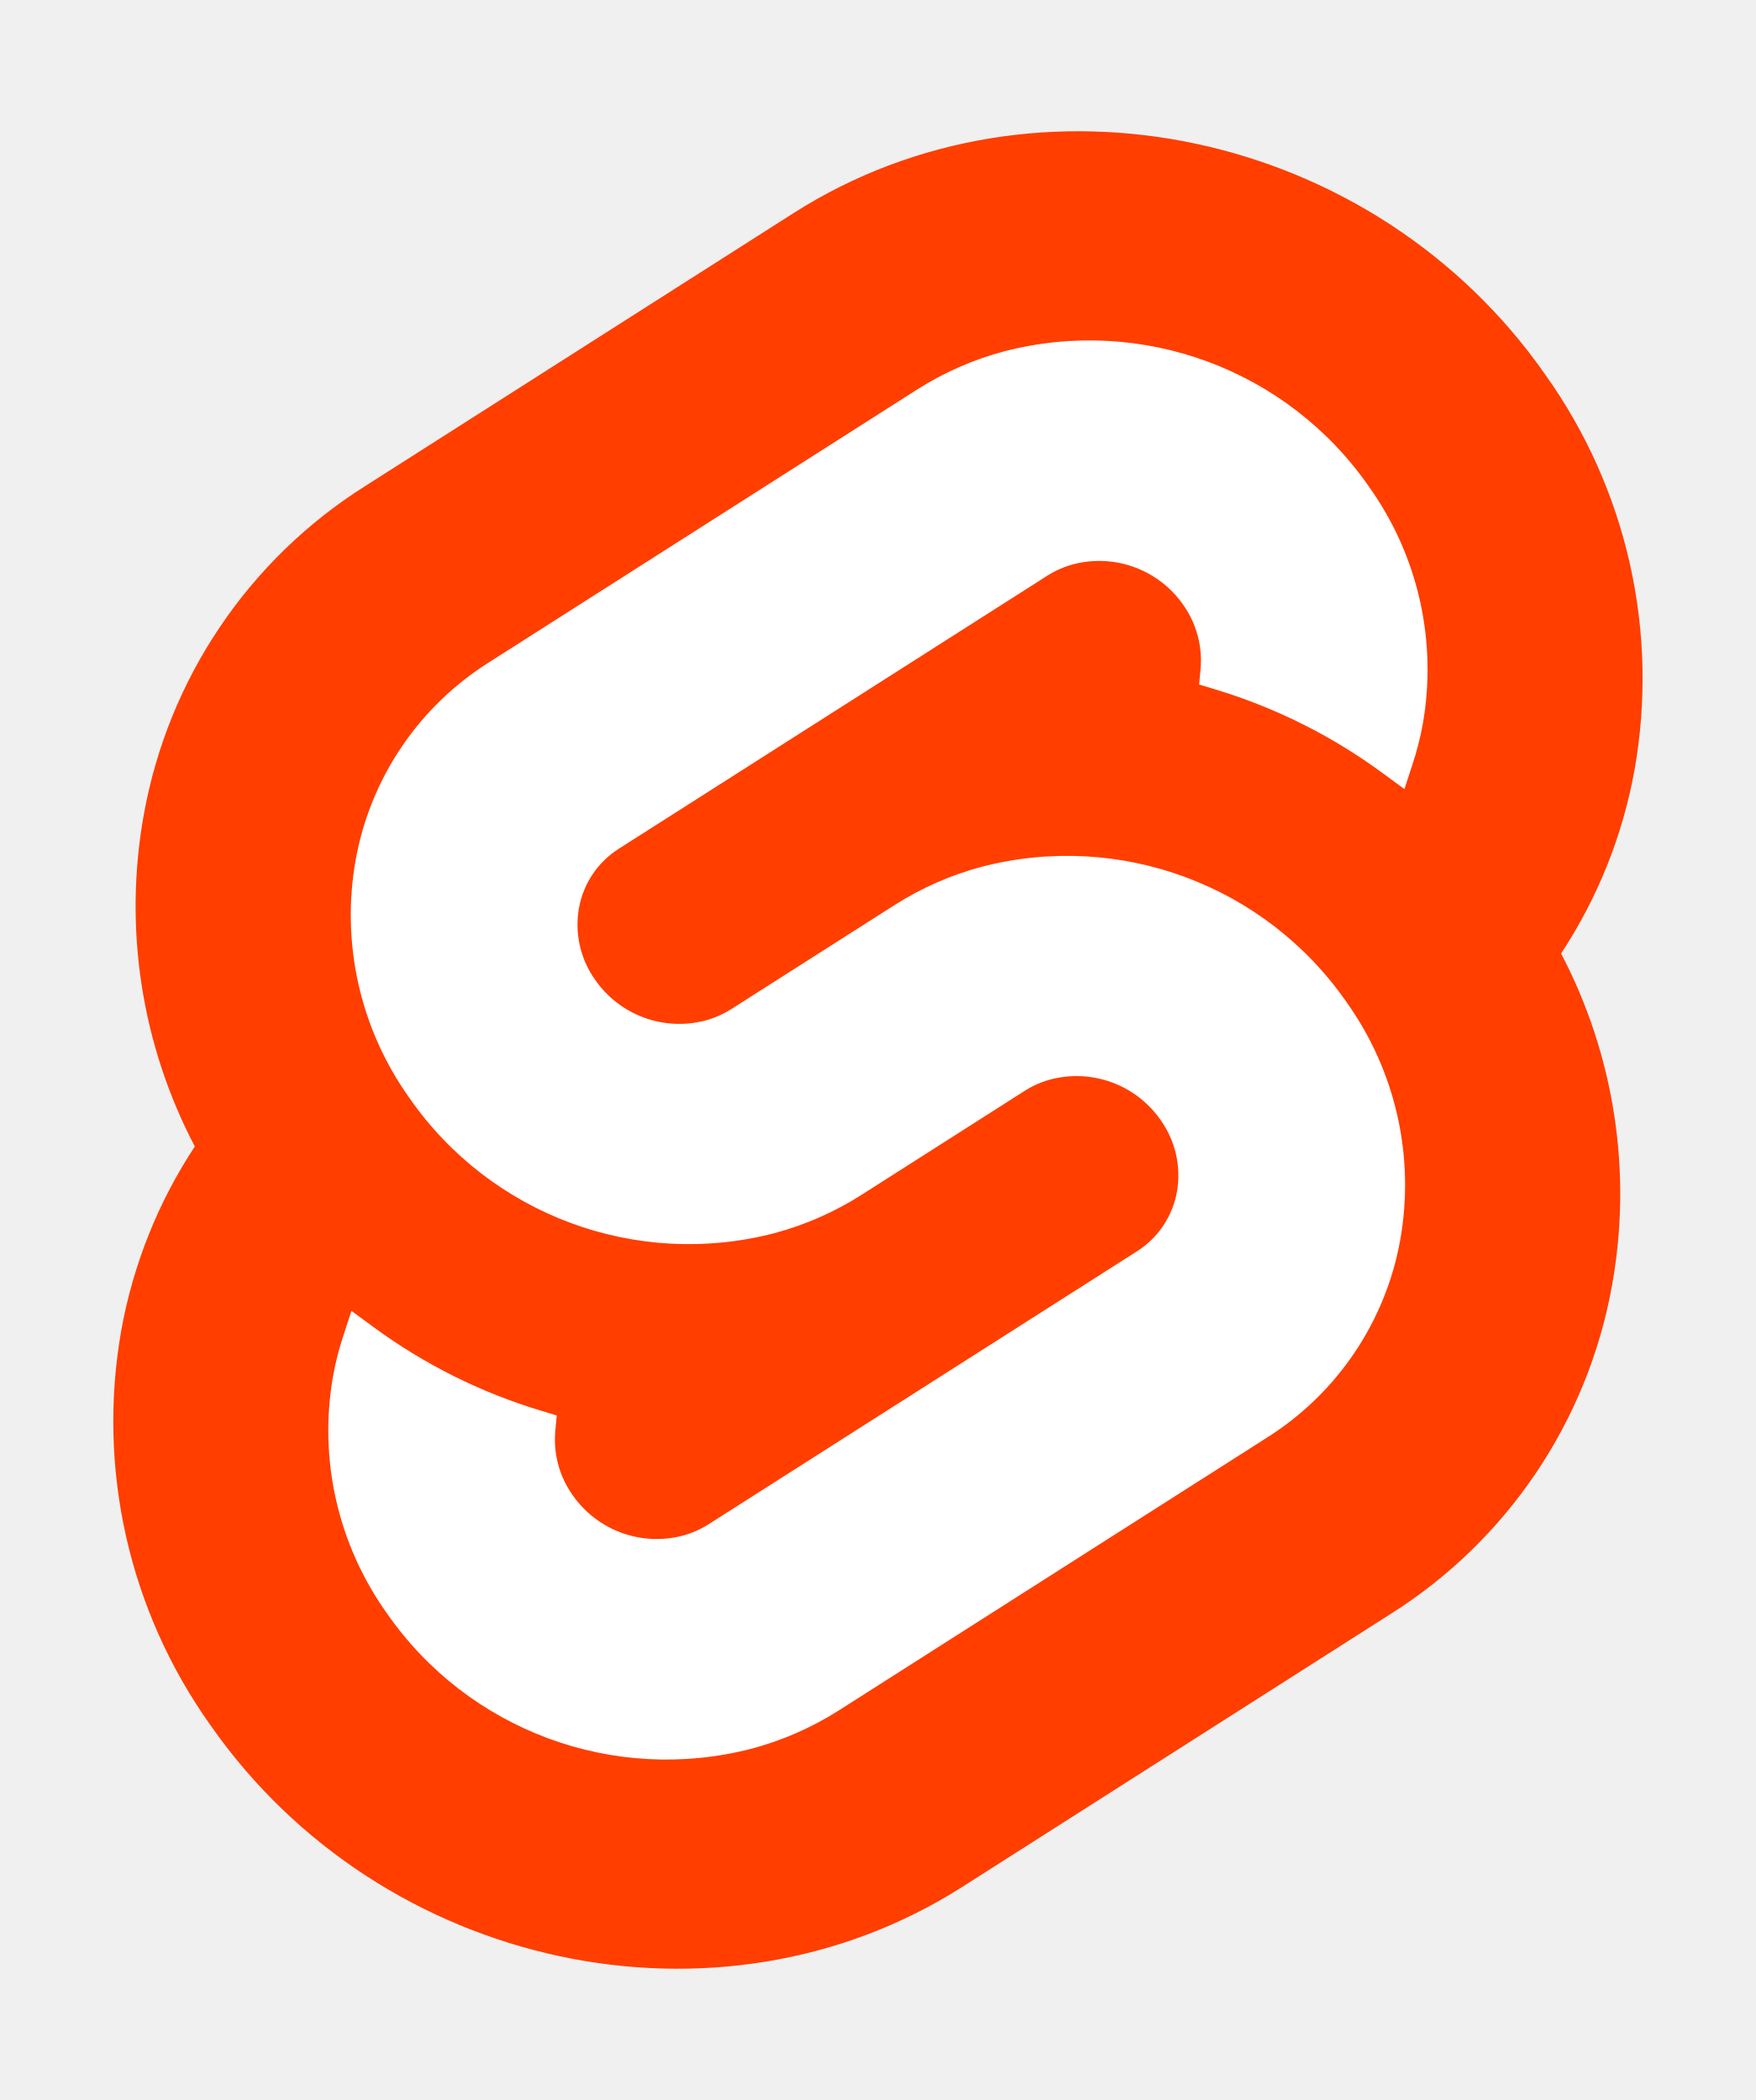
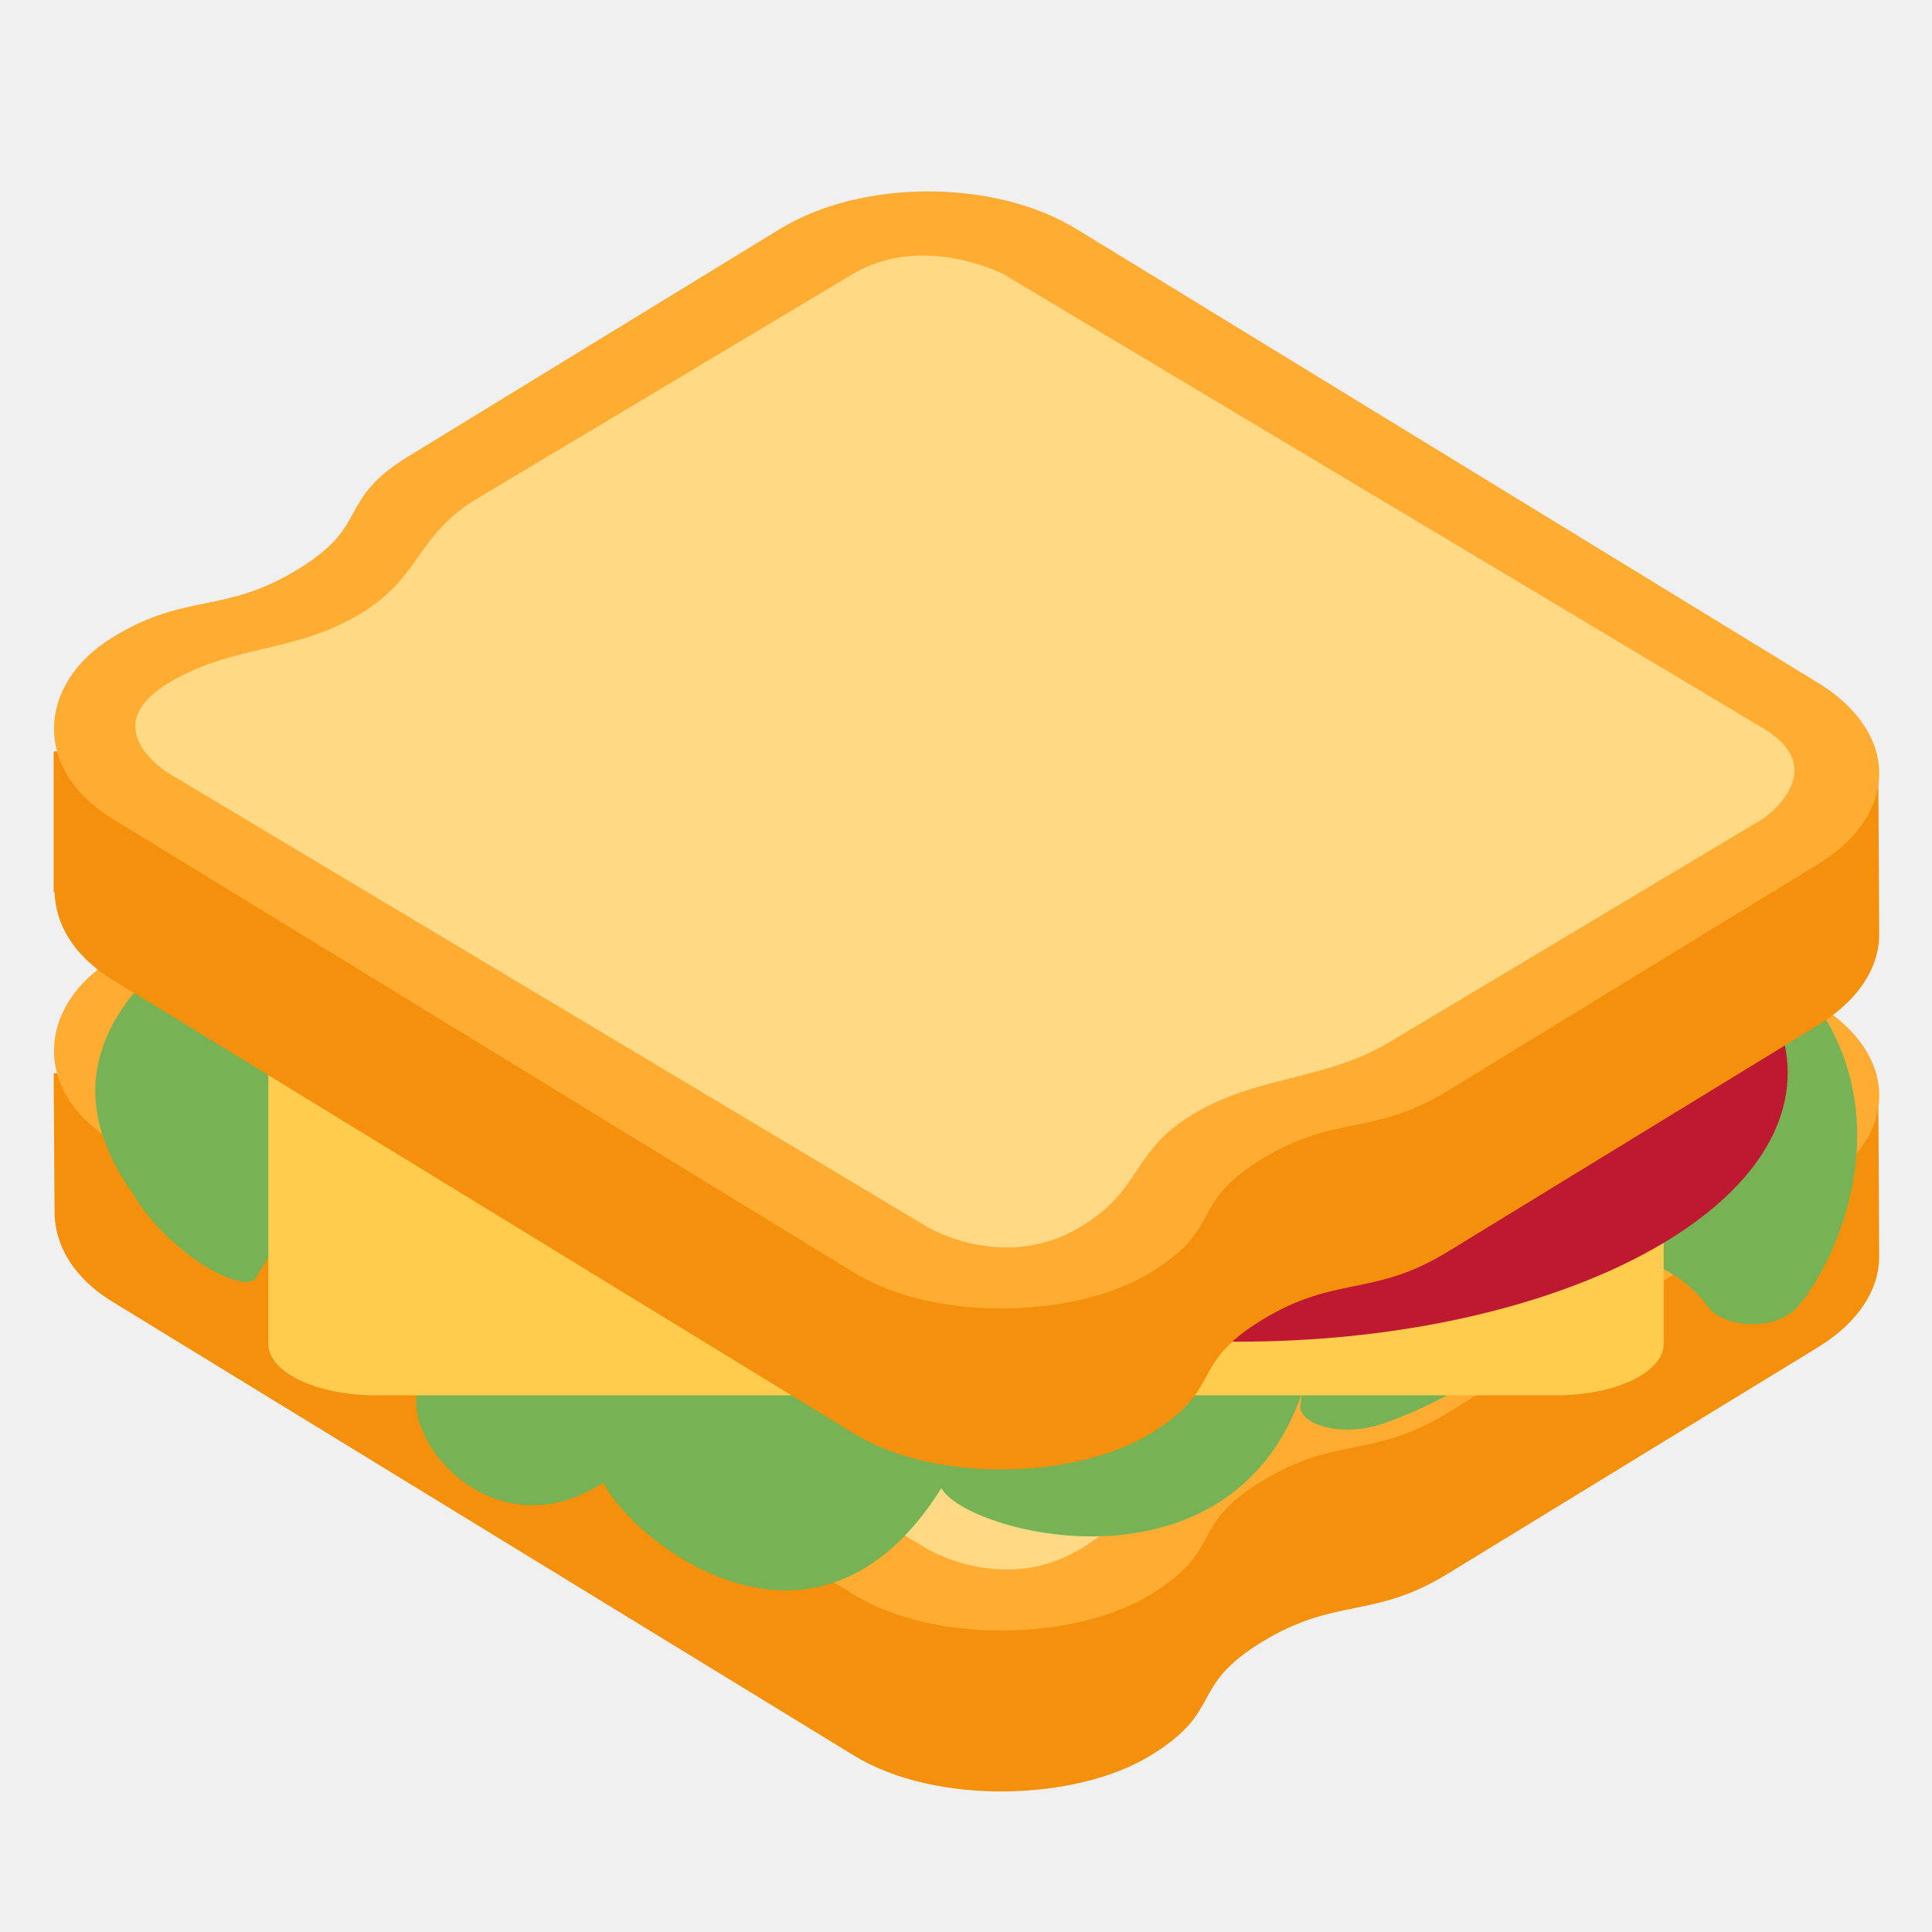
- <svg xmlns="http://www.w3.org/2000/svg" width="107" height="128" viewBox="0 0 107 128">
-   <path d="M94.157 22.819c-10.4-14.885-30.94-19.297-45.792-9.835L22.282 29.608A29.92 29.92 0 0 0 8.764 49.65a31.5 31.5 0 0 0 3.108 20.231 30 30 0 0 0-4.477 11.183 31.9 31.9 0 0 0 5.448 24.116c10.402 14.887 30.942 19.297 45.791 9.835l26.083-16.624A29.92 29.92 0 0 0 98.235 78.35a31.53 31.53 0 0 0-3.105-20.232 30 30 0 0 0 4.474-11.182 31.88 31.88 0 0 0-5.447-24.116" style="fill:#ff3e00" />
-   <path d="M45.817 106.582a20.72 20.72 0 0 1-22.237-8.243 19.17 19.17 0 0 1-3.277-14.503 18 18 0 0 1 .624-2.435l.49-1.498 1.337.981a33.6 33.6 0 0 0 10.203 5.098l.97.294-.09.968a5.85 5.85 0 0 0 1.052 3.878 6.24 6.24 0 0 0 6.695 2.485 5.8 5.8 0 0 0 1.603-.704L69.27 76.28a5.43 5.43 0 0 0 2.45-3.631 5.8 5.8 0 0 0-.987-4.371 6.24 6.24 0 0 0-6.698-2.487 5.7 5.7 0 0 0-1.6.704l-9.953 6.345a19 19 0 0 1-5.296 2.326 20.72 20.72 0 0 1-22.237-8.243 19.17 19.17 0 0 1-3.277-14.502 17.99 17.99 0 0 1 8.13-12.052l26.081-16.623a19 19 0 0 1 5.3-2.329 20.72 20.72 0 0 1 22.237 8.243 19.17 19.17 0 0 1 3.277 14.503 18 18 0 0 1-.624 2.435l-.49 1.498-1.337-.98a33.6 33.6 0 0 0-10.203-5.1l-.97-.294.09-.968a5.86 5.86 0 0 0-1.052-3.878 6.24 6.24 0 0 0-6.696-2.485 5.8 5.8 0 0 0-1.602.704L37.73 51.72a5.42 5.42 0 0 0-2.449 3.63 5.79 5.79 0 0 0 .986 4.372 6.24 6.24 0 0 0 6.698 2.486 5.8 5.8 0 0 0 1.602-.704l9.952-6.342a19 19 0 0 1 5.295-2.328 20.72 20.72 0 0 1 22.237 8.242 19.17 19.17 0 0 1 3.277 14.503 18 18 0 0 1-8.13 12.053l-26.081 16.622a19 19 0 0 1-5.3 2.328" style="fill:#fff" />
+ <svg xmlns="http://www.w3.org/2000/svg" width="36" height="36" viewBox="0 0 36 36">
+   <path fill="#f4900c" d="M35 20.516L1 20l.017 2.625c.017.593.355 1.188 1.08 1.632l6.907 4.228l6.908 4.227c1.526.935 4.145.848 5.525 0c1.383-.845.692-1.267 2.073-2.114c1.381-.844 2.071-.422 3.454-1.266c1.383-.848 6.909-4.227 6.909-4.227c.761-.466 1.141-1.077 1.143-1.689z" />
+   <path fill="#ffac33" d="M33.873 18.721s-30.394-1.69-31.776-.845s-1.526 2.447 0 3.382l6.907 4.228l6.908 4.228c1.526.935 4.145.848 5.525 0c1.383-.845.692-1.267 2.073-2.114c1.381-.844 2.071-.422 3.454-1.266c1.383-.848 6.908-4.228 6.908-4.228c1.526-.935 1.527-2.451.001-3.385" />
+   <path fill="#ffd983" d="m10.222 24.642l7.071 4.228s1.414.844 2.828 0c1.197-.717 2.121-2.114 2.121-2.114z" />
+   <path fill="#77b255" d="M33.739 18.565c-1.941-2.589-26.694-4.412-30.577-.767c-.784.737-2.265 2.22-.688 4.439c.688 1.162 2.116 1.919 2.306 1.56c.443-.842 1.327-1.578 2.653-1.507c-.075.178.641 3.207.56 3.275c-.925.786.997 3.518 3.249 2.063c.561 1.108 3.956 3.843 6.299.102c.466.844 5.36 2.128 6.719-1.766c-.011.067-.008.124-.026.196c-.089.35.722.653 1.548.363c1.389-.486 3.395-1.693 3.75-3.018c.991-.173 1.734.102 2.306.858c.283.374 1.254.464 1.669-.025c.732-.859 1.933-3.503.232-5.773" />
+   <path fill="#ffcc4d" d="M31 25.041c0 .529-.896.959-2 .959H7c-1.104 0-2-.43-2-.959V18.49h26z" />
+   <path fill="#be1931" d="M33.311 19.987c0 2.768-4.586 5.013-10.242 5.013c-5.658 0-10.243-2.245-10.243-5.013c0-2.769 4.585-5.013 10.243-5.013c5.656 0 10.242 2.245 10.242 5.013" />
+   <path fill="#f4900c" d="M35 14.516L1 14v2.625h.017c.017.593.355 1.188 1.08 1.632l6.907 4.228l6.908 4.227c1.526.935 4.145.848 5.525 0c1.383-.845.692-1.267 2.073-2.114c1.381-.844 2.071-.422 3.454-1.266c1.383-.848 6.909-4.227 6.909-4.227c.761-.466 1.141-1.077 1.143-1.689v-.005z" />
+   <path fill="#ffac33" d="M33.873 12.721L20.058 4.267c-1.526-.934-4-.934-5.527 0L7.623 8.495c-1.381.845-.691 1.268-2.072 2.113s-2.072.422-3.454 1.268c-1.382.845-1.526 2.447 0 3.382l13.815 8.455c1.526.935 4.145.848 5.525 0c1.383-.845.692-1.267 2.073-2.114c1.381-.844 2.071-.422 3.454-1.266c1.383-.848 6.908-4.228 6.908-4.228c1.526-.934 1.527-2.45.001-3.384" />
+   <path fill="#ffd983" d="M32.85 13.568L18.707 5.113s-1.507-.791-2.829 0L8.916 9.275c-1.197.715-1.033 1.463-2.23 2.178c-1.196.716-2.339.553-3.536 1.268c-1.414.847 0 1.693 0 1.693l14.142 8.455s1.414.844 2.828 0c1.197-.717.926-1.397 2.121-2.114c1.197-.717 2.447-.619 3.644-1.334c1.197-.714 6.963-4.163 6.963-4.163s1.323-.901.002-1.69" />
</svg>
